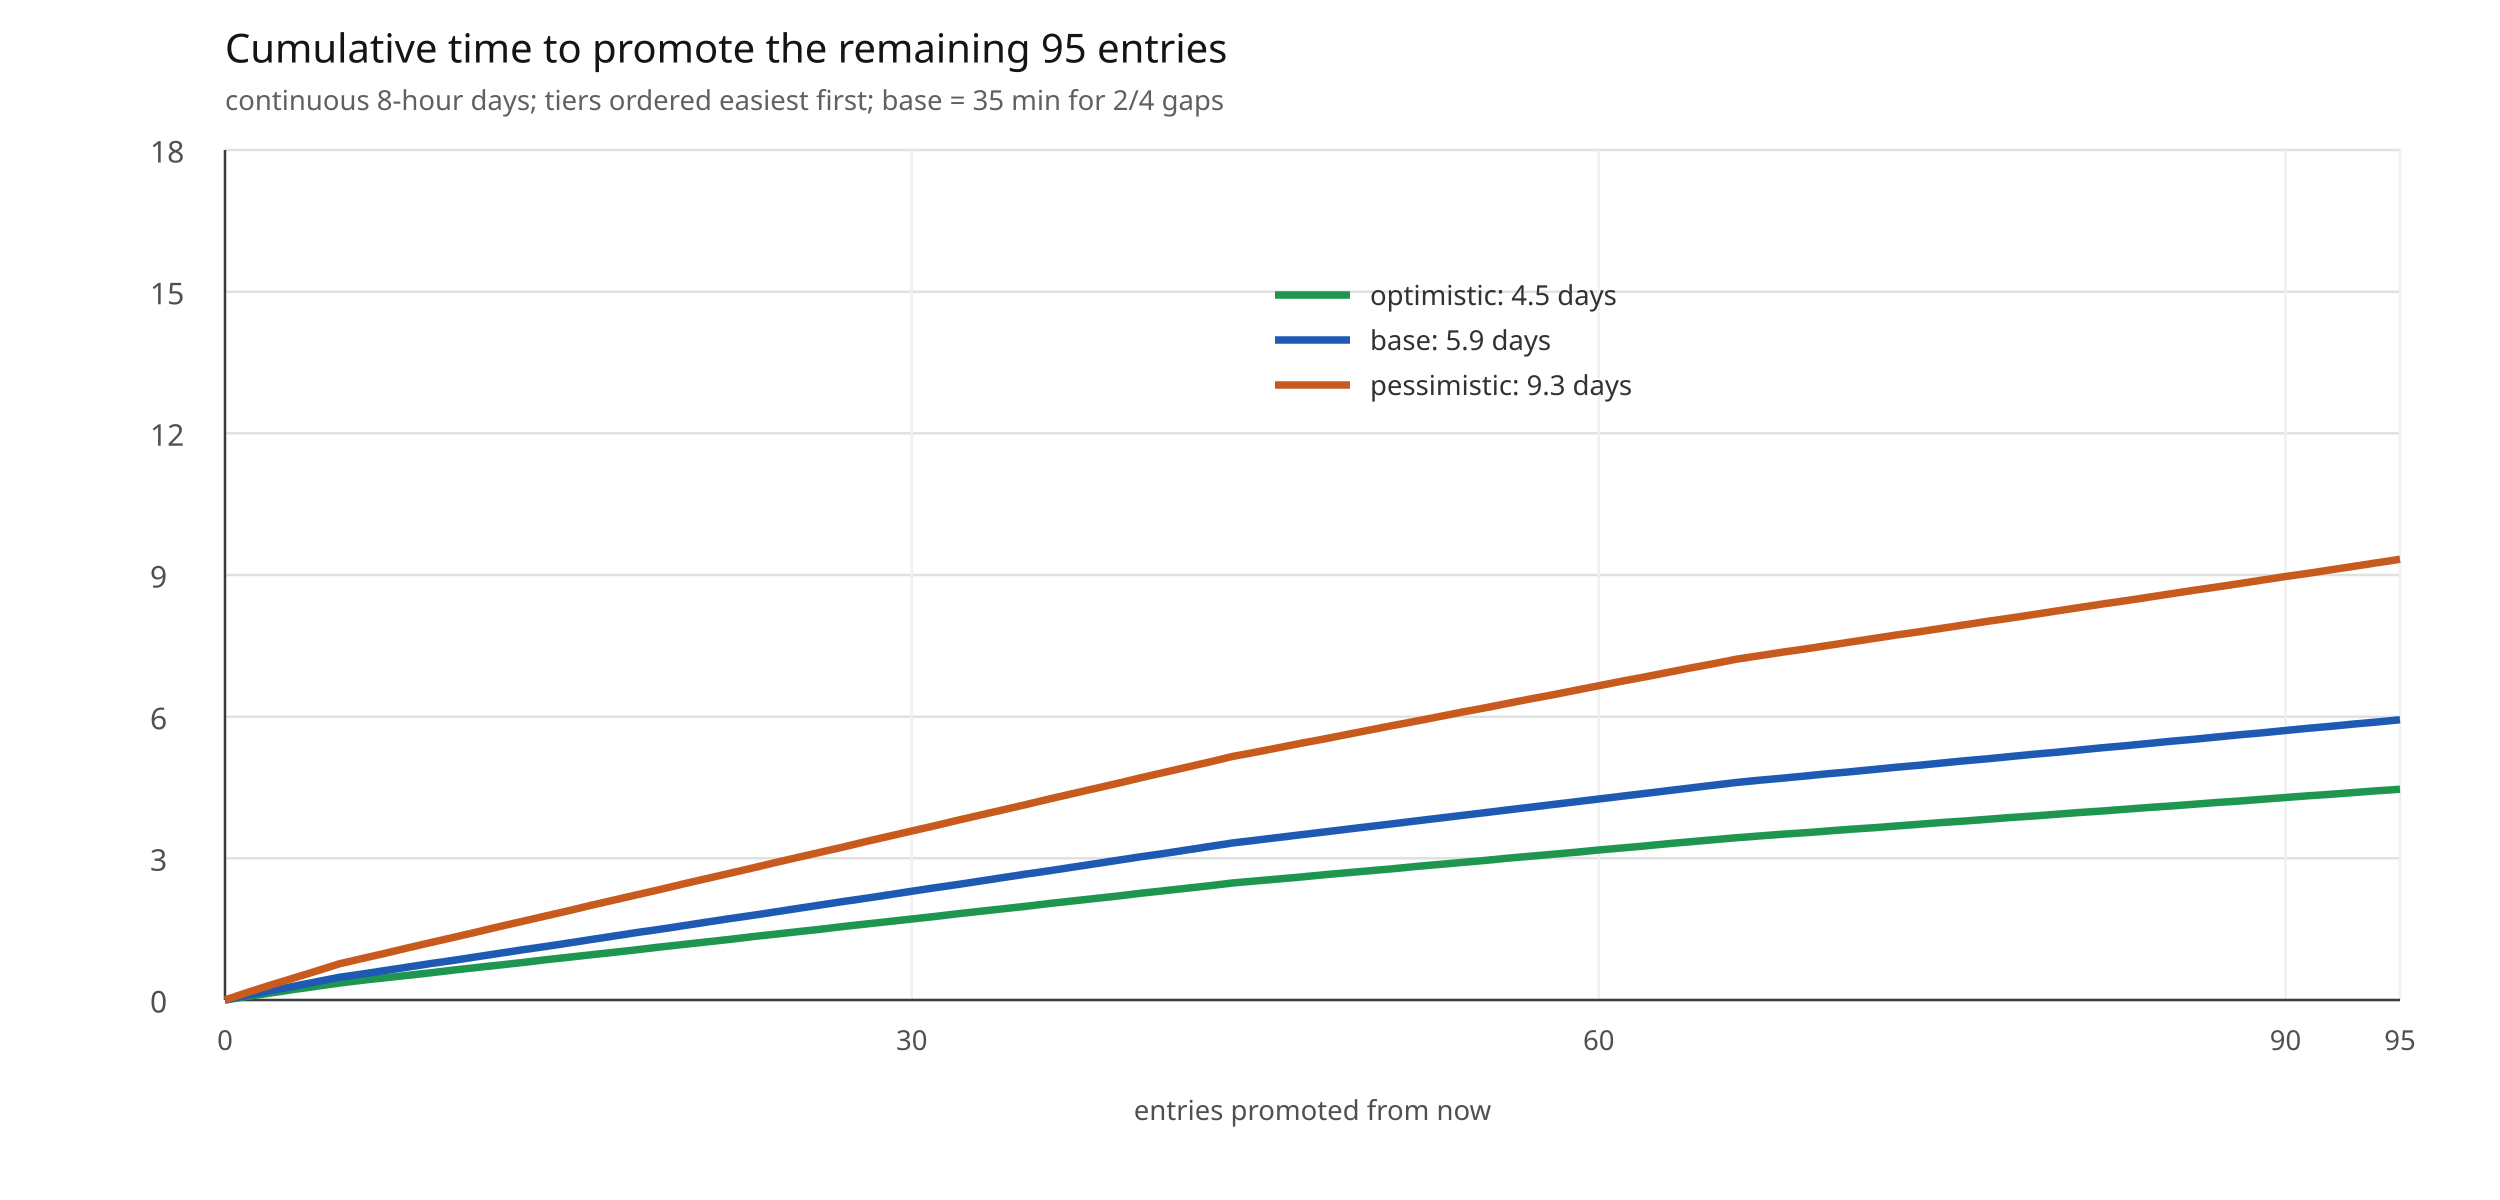
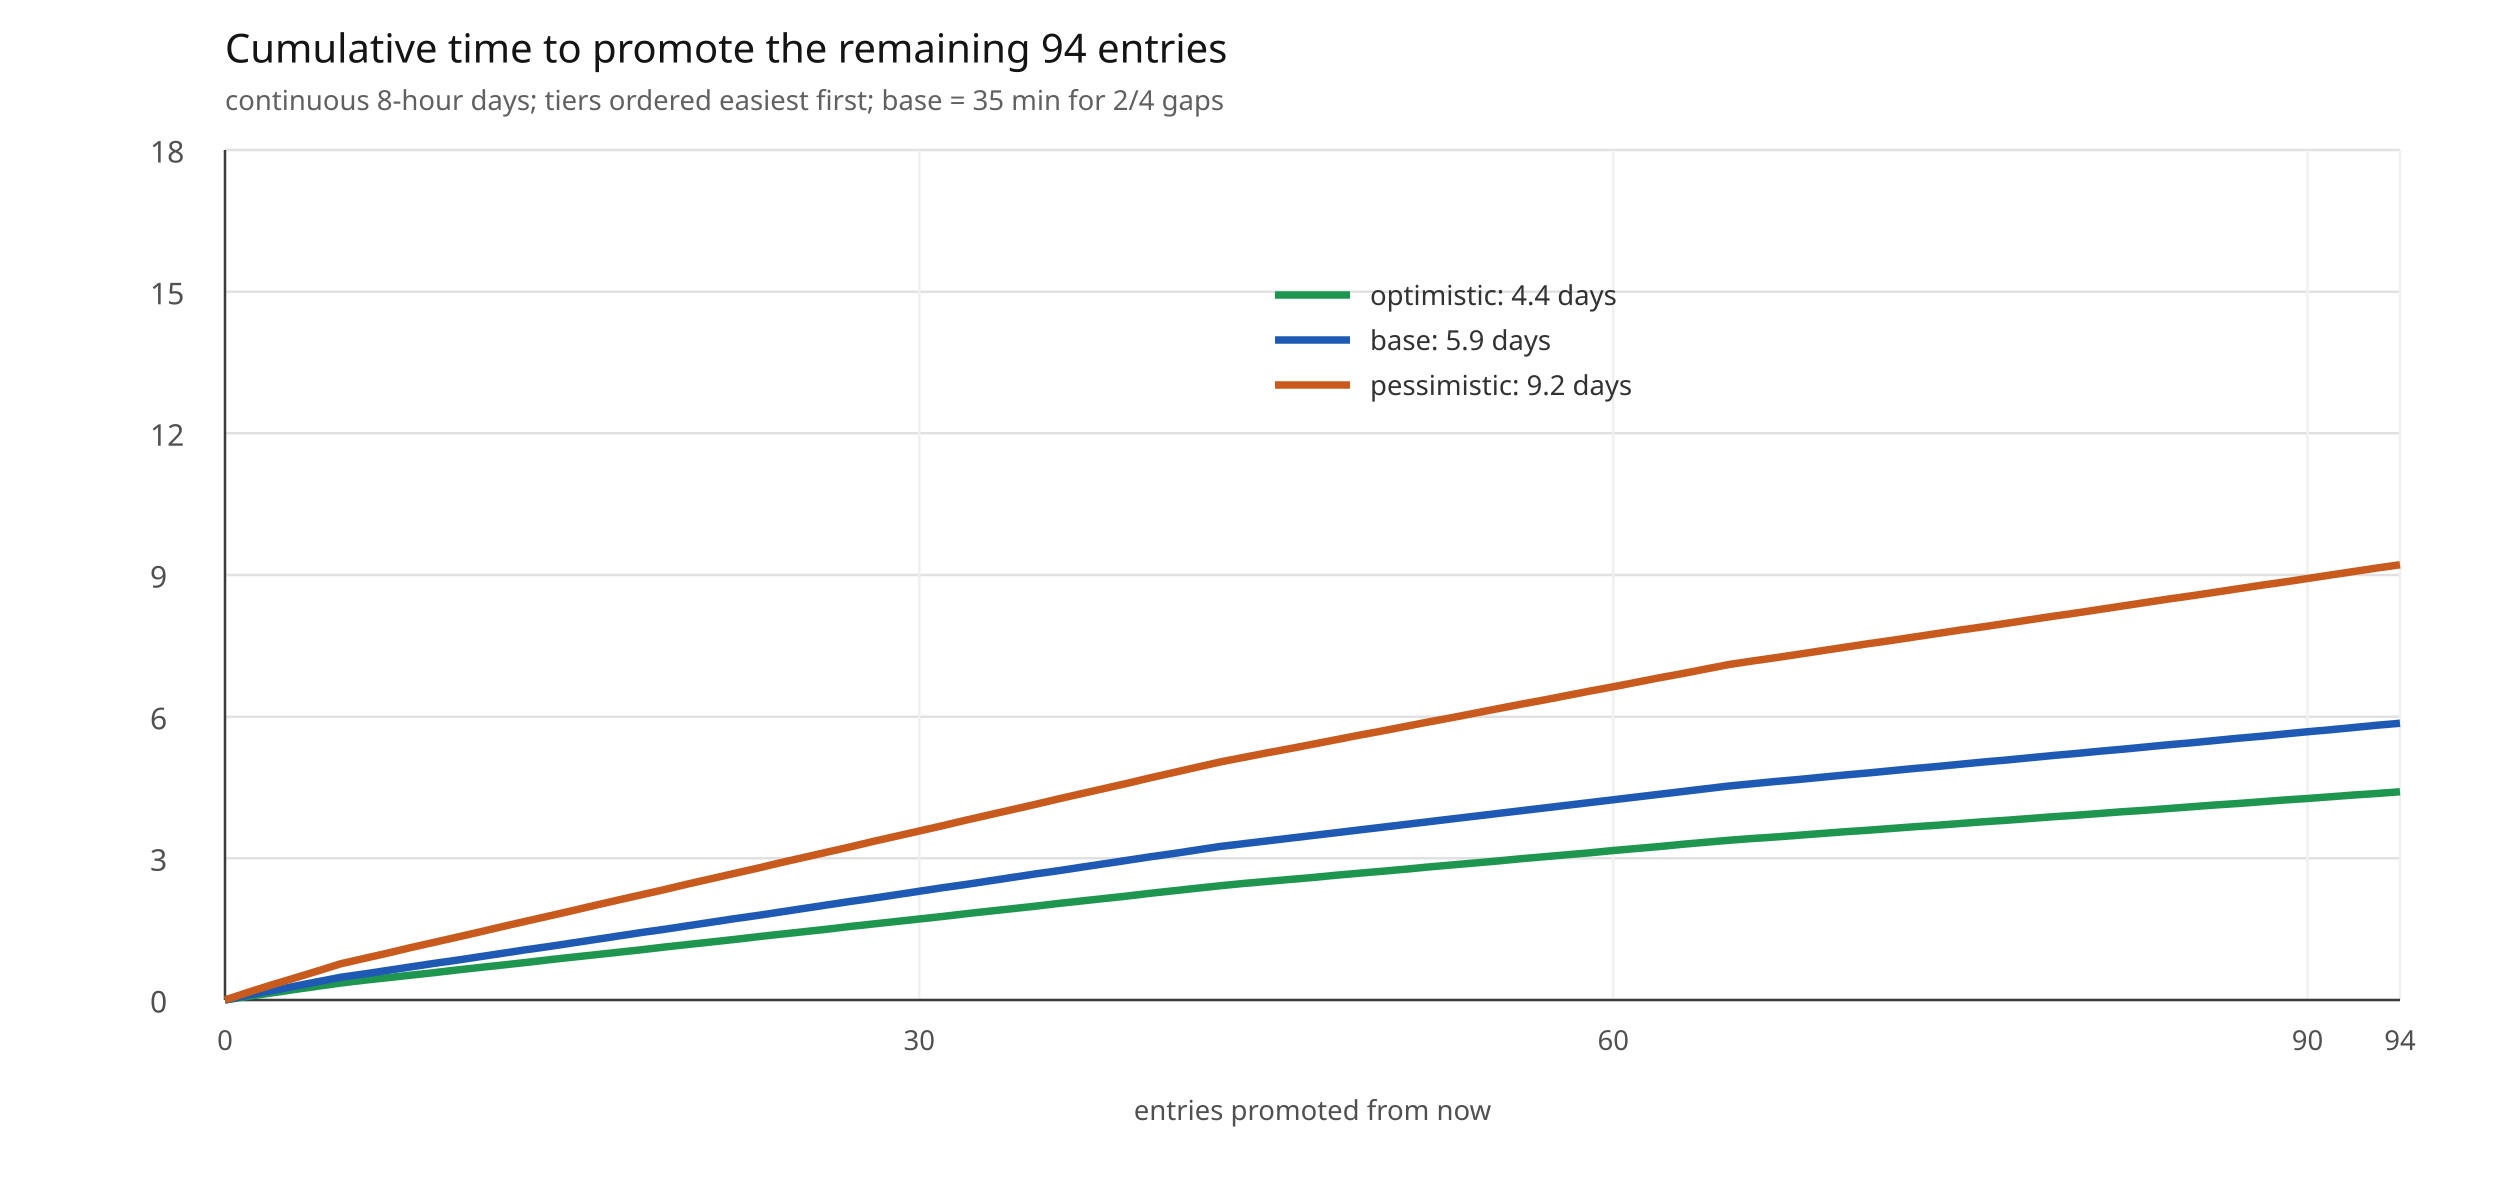
<svg xmlns="http://www.w3.org/2000/svg" width="1000" height="480" viewBox="0 0 1000 480">
  <rect width="100%" height="100%" fill="white" />
  <line x1="90" y1="400.0" x2="960" y2="400.0" stroke="#e1e1e1" />
  <text x="60" y="405.0" font-family="Verdana" font-size="12" fill="#505050">0</text>
  <line x1="90" y1="343.3" x2="960" y2="343.3" stroke="#e1e1e1" />
  <text x="60" y="348.3" font-family="Verdana" font-size="12" fill="#505050">3</text>
  <line x1="90" y1="286.7" x2="960" y2="286.7" stroke="#e1e1e1" />
  <text x="60" y="291.7" font-family="Verdana" font-size="12" fill="#505050">6</text>
  <line x1="90" y1="230.0" x2="960" y2="230.0" stroke="#e1e1e1" />
  <text x="60" y="235.0" font-family="Verdana" font-size="12" fill="#505050">9</text>
  <line x1="90" y1="173.3" x2="960" y2="173.3" stroke="#e1e1e1" />
  <text x="60" y="178.3" font-family="Verdana" font-size="12" fill="#505050">12</text>
  <line x1="90" y1="116.7" x2="960" y2="116.7" stroke="#e1e1e1" />
  <text x="60" y="121.7" font-family="Verdana" font-size="12" fill="#505050">15</text>
  <line x1="90" y1="60.0" x2="960" y2="60.0" stroke="#e1e1e1" />
  <text x="60" y="65.0" font-family="Verdana" font-size="12" fill="#505050">18</text>
  <line x1="90.0" y1="60" x2="90.0" y2="400" stroke="#f0f0f0" />
  <text x="90.0" y="420" text-anchor="middle" font-family="Verdana" font-size="11" fill="#505050">0</text>
-   <line x1="364.7" y1="60" x2="364.7" y2="400" stroke="#f0f0f0" />
-   <text x="364.7" y="420" text-anchor="middle" font-family="Verdana" font-size="11" fill="#505050">30</text>
-   <line x1="639.5" y1="60" x2="639.5" y2="400" stroke="#f0f0f0" />
-   <text x="639.5" y="420" text-anchor="middle" font-family="Verdana" font-size="11" fill="#505050">60</text>
-   <line x1="914.2" y1="60" x2="914.2" y2="400" stroke="#f0f0f0" />
-   <text x="914.2" y="420" text-anchor="middle" font-family="Verdana" font-size="11" fill="#505050">90</text>
+   <line x1="367.7" y1="60" x2="367.7" y2="400" stroke="#f0f0f0" />
+   <text x="367.7" y="420" text-anchor="middle" font-family="Verdana" font-size="11" fill="#505050">30</text>
+   <line x1="645.3" y1="60" x2="645.3" y2="400" stroke="#f0f0f0" />
+   <text x="645.3" y="420" text-anchor="middle" font-family="Verdana" font-size="11" fill="#505050">60</text>
+   <line x1="923.0" y1="60" x2="923.0" y2="400" stroke="#f0f0f0" />
+   <text x="923.0" y="420" text-anchor="middle" font-family="Verdana" font-size="11" fill="#505050">90</text>
  <line x1="960.0" y1="60" x2="960.0" y2="400" stroke="#f0f0f0" />
-   <text x="960.0" y="420" text-anchor="middle" font-family="Verdana" font-size="11" fill="#505050">95</text>
+   <text x="960.0" y="420" text-anchor="middle" font-family="Verdana" font-size="11" fill="#505050">94</text>
  <line x1="90" y1="60" x2="90" y2="400" stroke="#3c3c3c" />
  <line x1="90" y1="400" x2="960" y2="400" stroke="#3c3c3c" />
-   <polyline points="90.0,400.0 99.2,398.5 108.3,397.2 117.5,395.8 126.6,394.5 135.8,393.2 144.9,392.1 154.1,391.1 163.3,390.1 172.4,389.1 181.6,388.0 190.7,387.0 199.9,386.0 209.1,385.0 218.2,383.9 227.4,382.9 236.5,381.9 245.7,380.9 254.8,379.9 264.0,378.8 273.2,377.8 282.3,376.8 291.5,375.8 300.6,374.7 309.8,373.7 318.9,372.7 328.1,371.7 337.3,370.6 346.4,369.6 355.6,368.6 364.7,367.6 373.9,366.6 383.1,365.5 392.2,364.5 401.4,363.5 410.5,362.5 419.7,361.4 428.8,360.4 438.0,359.4 447.2,358.4 456.3,357.3 465.5,356.3 474.6,355.3 483.8,354.3 492.9,353.2 502.1,352.4 511.3,351.6 520.4,350.8 529.6,349.9 538.7,349.1 547.9,348.3 557.1,347.5 566.2,346.6 575.4,345.8 584.5,345.0 593.7,344.2 602.8,343.3 612.0,342.5 621.2,341.7 630.3,340.9 639.5,340.0 648.6,339.2 657.8,338.4 666.9,337.5 676.1,336.7 685.3,335.9 694.4,335.1 703.6,334.4 712.7,333.7 721.9,333.1 731.1,332.4 740.2,331.7 749.4,331.1 758.5,330.4 767.7,329.7 776.8,329.0 786.0,328.4 795.2,327.7 804.3,327.0 813.5,326.4 822.6,325.7 831.8,325.0 840.9,324.4 850.1,323.7 859.3,323.0 868.4,322.4 877.6,321.7 886.7,321.0 895.9,320.4 905.1,319.7 914.2,319.0 923.4,318.3 932.5,317.7 941.7,317.0 950.8,316.3 960.0,315.7" fill="none" stroke="#1e9650" stroke-width="3" />
+   <polyline points="90.0,400.0 99.3,398.5 108.5,397.2 117.8,395.8 127.0,394.5 136.3,393.2 145.5,392.1 154.8,391.1 164.0,390.1 173.3,389.1 182.6,388.0 191.8,387.0 201.1,386.0 210.3,385.0 219.6,383.9 228.8,382.9 238.1,381.9 247.3,380.9 256.6,379.9 265.9,378.8 275.1,377.8 284.4,376.8 293.6,375.8 302.9,374.7 312.1,373.7 321.4,372.7 330.6,371.7 339.9,370.6 349.1,369.6 358.4,368.6 367.7,367.6 376.9,366.6 386.2,365.5 395.4,364.5 404.7,363.5 413.9,362.5 423.2,361.4 432.4,360.4 441.7,359.4 451.0,358.4 460.2,357.3 469.5,356.3 478.7,355.3 488.0,354.3 497.2,353.4 506.5,352.6 515.7,351.8 525.0,351.0 534.3,350.1 543.5,349.3 552.8,348.5 562.0,347.7 571.3,346.8 580.5,346.0 589.8,345.2 599.0,344.4 608.3,343.5 617.6,342.7 626.8,341.9 636.1,341.1 645.3,340.2 654.6,339.4 663.8,338.6 673.1,337.7 682.3,336.9 691.6,336.1 700.9,335.4 710.1,334.8 719.4,334.1 728.6,333.4 737.9,332.7 747.1,332.1 756.4,331.4 765.6,330.7 774.9,330.1 784.1,329.4 793.4,328.7 802.7,328.1 811.9,327.4 821.2,326.7 830.4,326.1 839.7,325.4 848.9,324.7 858.2,324.1 867.4,323.4 876.7,322.7 886.0,322.0 895.2,321.4 904.5,320.7 913.7,320.0 923.0,319.4 932.2,318.7 941.5,318.0 950.7,317.4 960.0,316.7" fill="none" stroke="#1e9650" stroke-width="3" />
  <line x1="510" y1="118" x2="540" y2="118" stroke="#1e9650" stroke-width="3" />
-   <text x="548" y="122" font-family="Verdana" font-size="11" fill="#323232">optimistic: 4.5 days</text>
-   <polyline points="90.0,400.0 99.2,398.0 108.3,396.3 117.5,394.5 126.6,392.7 135.8,390.9 144.9,389.6 154.1,388.2 163.3,386.8 172.4,385.4 181.6,384.1 190.7,382.7 199.9,381.3 209.1,379.9 218.2,378.6 227.4,377.2 236.5,375.8 245.7,374.4 254.8,373.0 264.0,371.7 273.2,370.3 282.3,368.9 291.5,367.5 300.6,366.2 309.8,364.8 318.9,363.4 328.1,362.0 337.3,360.6 346.4,359.3 355.6,357.9 364.7,356.5 373.9,355.1 383.1,353.8 392.2,352.4 401.4,351.0 410.5,349.6 419.7,348.3 428.8,346.9 438.0,345.5 447.2,344.1 456.3,342.7 465.5,341.4 474.6,340.0 483.8,338.6 492.9,337.2 502.1,336.1 511.3,335.0 520.4,333.9 529.6,332.8 538.7,331.7 547.9,330.6 557.1,329.5 566.2,328.4 575.4,327.3 584.5,326.2 593.7,325.1 602.8,324.0 612.0,322.9 621.2,321.8 630.3,320.7 639.5,319.6 648.6,318.5 657.8,317.4 666.9,316.3 676.1,315.2 685.3,314.1 694.4,313.0 703.6,312.1 712.7,311.3 721.9,310.4 731.1,309.5 740.2,308.7 749.4,307.8 758.5,306.9 767.7,306.1 776.8,305.2 786.0,304.3 795.2,303.5 804.3,302.6 813.5,301.7 822.6,300.9 831.8,300.0 840.9,299.1 850.1,298.3 859.3,297.4 868.4,296.5 877.6,295.7 886.7,294.8 895.9,293.9 905.1,293.1 914.2,292.2 923.4,291.3 932.5,290.5 941.7,289.6 950.8,288.8 960.0,287.9" fill="none" stroke="#1e5ab4" stroke-width="3" />
+   <text x="548" y="122" font-family="Verdana" font-size="11" fill="#323232">optimistic: 4.4 days</text>
+   <polyline points="90.0,400.0 99.3,398.0 108.5,396.3 117.8,394.5 127.0,392.7 136.3,390.9 145.5,389.6 154.8,388.2 164.0,386.8 173.3,385.4 182.6,384.1 191.8,382.7 201.1,381.3 210.3,379.9 219.6,378.6 228.8,377.2 238.1,375.8 247.3,374.4 256.6,373.0 265.9,371.7 275.1,370.3 284.4,368.9 293.6,367.5 302.9,366.2 312.1,364.8 321.4,363.4 330.6,362.0 339.9,360.6 349.1,359.3 358.4,357.9 367.7,356.5 376.9,355.1 386.2,353.8 395.4,352.4 404.7,351.0 413.9,349.6 423.2,348.3 432.4,346.9 441.7,345.5 451.0,344.1 460.2,342.7 469.5,341.4 478.7,340.0 488.0,338.6 497.2,337.5 506.5,336.4 515.7,335.3 525.0,334.2 534.3,333.1 543.5,332.0 552.8,330.9 562.0,329.8 571.3,328.7 580.5,327.6 589.8,326.5 599.0,325.4 608.3,324.3 617.6,323.2 626.8,322.1 636.1,321.0 645.3,319.9 654.6,318.8 663.8,317.7 673.1,316.6 682.3,315.5 691.6,314.4 700.9,313.5 710.1,312.6 719.4,311.8 728.6,310.9 737.9,310.0 747.1,309.2 756.4,308.3 765.6,307.4 774.9,306.6 784.1,305.7 793.4,304.8 802.7,304.0 811.9,303.1 821.2,302.2 830.4,301.4 839.7,300.5 848.9,299.7 858.2,298.8 867.4,297.9 876.7,297.1 886.0,296.2 895.2,295.3 904.5,294.5 913.7,293.6 923.0,292.7 932.2,291.9 941.5,291.0 950.7,290.1 960.0,289.3" fill="none" stroke="#1e5ab4" stroke-width="3" />
  <line x1="510" y1="136" x2="540" y2="136" stroke="#1e5ab4" stroke-width="3" />
  <text x="548" y="140" font-family="Verdana" font-size="11" fill="#323232">base: 5.9 days</text>
-   <polyline points="90.0,400.0 99.2,396.9 108.3,394.0 117.5,391.2 126.6,388.4 135.8,385.5 144.9,383.4 154.1,381.3 163.3,379.1 172.4,377.0 181.6,374.9 190.7,372.8 199.9,370.6 209.1,368.5 218.2,366.4 227.4,364.3 236.5,362.1 245.7,360.0 254.8,357.9 264.0,355.8 273.2,353.6 282.3,351.5 291.5,349.4 300.6,347.3 309.8,345.1 318.9,343.0 328.1,340.9 337.3,338.8 346.4,336.6 355.6,334.5 364.7,332.4 373.9,330.3 383.1,328.1 392.2,326.0 401.4,323.9 410.5,321.8 419.7,319.6 428.8,317.5 438.0,315.4 447.2,313.3 456.3,311.1 465.5,309.0 474.6,306.9 483.8,304.8 492.9,302.6 502.1,300.9 511.3,299.1 520.4,297.3 529.6,295.6 538.7,293.8 547.9,292.0 557.1,290.2 566.2,288.5 575.4,286.7 584.5,284.9 593.7,283.2 602.8,281.4 612.0,279.6 621.2,277.9 630.3,276.1 639.5,274.3 648.6,272.5 657.8,270.8 666.9,269.0 676.1,267.2 685.3,265.5 694.4,263.7 703.6,262.3 712.7,260.9 721.9,259.6 731.1,258.2 740.2,256.8 749.4,255.4 758.5,254.0 767.7,252.7 776.8,251.3 786.0,249.9 795.2,248.5 804.3,247.2 813.5,245.8 822.6,244.4 831.8,243.0 840.9,241.6 850.1,240.3 859.3,238.9 868.4,237.5 877.6,236.1 886.7,234.8 895.9,233.4 905.1,232.0 914.2,230.6 923.4,229.3 932.5,227.9 941.7,226.5 950.8,225.1 960.0,223.7" fill="none" stroke="#c85a1e" stroke-width="3" />
+   <polyline points="90.0,400.0 99.3,396.9 108.5,394.0 117.8,391.2 127.0,388.4 136.3,385.5 145.5,383.4 154.8,381.3 164.0,379.1 173.3,377.0 182.6,374.9 191.8,372.8 201.1,370.6 210.3,368.5 219.6,366.4 228.8,364.3 238.1,362.1 247.3,360.0 256.6,357.9 265.9,355.8 275.1,353.6 284.4,351.5 293.6,349.4 302.9,347.3 312.1,345.1 321.4,343.0 330.6,340.9 339.9,338.8 349.1,336.6 358.4,334.5 367.7,332.4 376.9,330.3 386.2,328.1 395.4,326.0 404.7,323.9 413.9,321.8 423.2,319.6 432.4,317.5 441.7,315.4 451.0,313.3 460.2,311.1 469.5,309.0 478.7,306.9 488.0,304.8 497.2,303.0 506.5,301.2 515.7,299.5 525.0,297.7 534.3,295.9 543.5,294.1 552.8,292.4 562.0,290.6 571.3,288.8 580.5,287.1 589.8,285.3 599.0,283.5 608.3,281.7 617.6,280.0 626.8,278.2 636.1,276.4 645.3,274.7 654.6,272.9 663.8,271.1 673.1,269.4 682.3,267.6 691.6,265.8 700.9,264.4 710.1,263.1 719.4,261.7 728.6,260.3 737.9,258.9 747.1,257.5 756.4,256.2 765.6,254.8 774.9,253.4 784.1,252.0 793.4,250.7 802.7,249.3 811.9,247.9 821.2,246.5 830.4,245.2 839.7,243.8 848.9,242.4 858.2,241.0 867.4,239.6 876.7,238.3 886.0,236.9 895.2,235.5 904.5,234.1 913.7,232.8 923.0,231.4 932.2,230.0 941.5,228.6 950.7,227.2 960.0,225.9" fill="none" stroke="#c85a1e" stroke-width="3" />
  <line x1="510" y1="154" x2="540" y2="154" stroke="#c85a1e" stroke-width="3" />
-   <text x="548" y="158" font-family="Verdana" font-size="11" fill="#323232">pessimistic: 9.3 days</text>
-   <text x="90" y="25" font-family="Verdana" font-size="16" fill="#141414">Cumulative time to promote the remaining 95 entries</text>
+   <text x="548" y="158" font-family="Verdana" font-size="11" fill="#323232">pessimistic: 9.2 days</text>
+   <text x="90" y="25" font-family="Verdana" font-size="16" fill="#141414">Cumulative time to promote the remaining 94 entries</text>
  <text x="90" y="44" font-family="Verdana" font-size="11" fill="#606060">continuous 8-hour days; tiers ordered easiest first; base = 35 min for 2/4 gaps</text>
  <text x="525.0" y="448" text-anchor="middle" font-family="Verdana" font-size="11" fill="#505050">entries promoted from now</text>
</svg>
